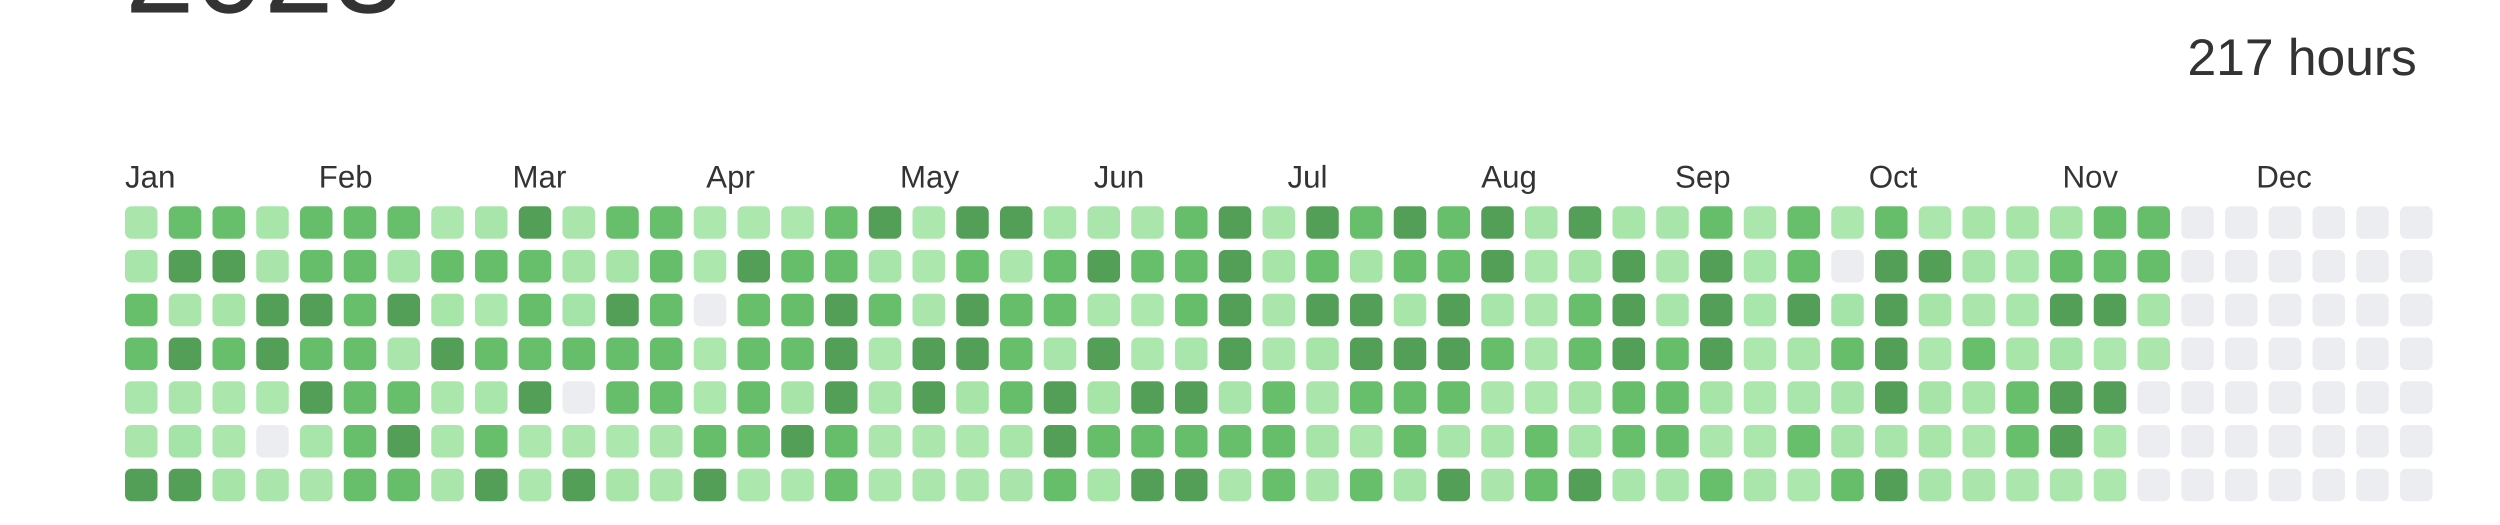
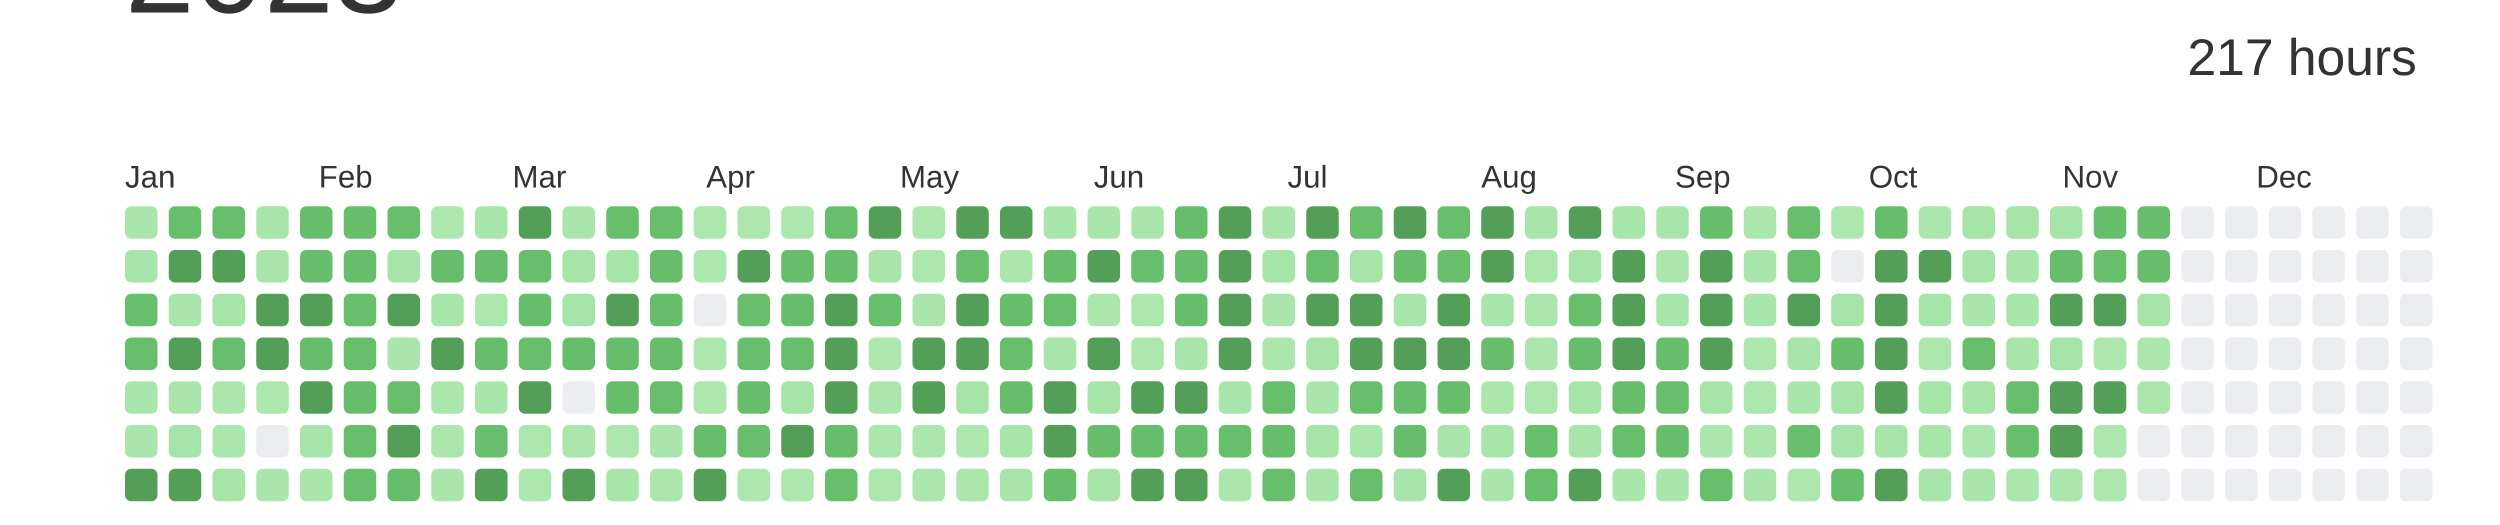
<svg xmlns="http://www.w3.org/2000/svg" baseProfile="full" height="42mm" version="1.1" viewBox="0,0,200,42" width="200mm">
  <defs />
  <rect fill="#ffffff" height="42" width="200" x="0" y="0" />
  <text alignment-baseline="hanging" fill="#333333" style="font-size:10.0px; font-family:Arial;" x="10" y="1">2023</text>
  <text alignment-baseline="hanging" fill="#333333" style="font-size:4.125px; font-family:Arial;" x="175" y="6">217 hours</text>
  <text fill="#333333" style="font-size:2.5px; font-family:Arial" x="10.0" y="15">Jan</text>
  <text fill="#333333" style="font-size:2.5px; font-family:Arial" x="25.5" y="15">Feb</text>
  <text fill="#333333" style="font-size:2.5px; font-family:Arial" x="41.0" y="15">Mar</text>
  <text fill="#333333" style="font-size:2.5px; font-family:Arial" x="56.5" y="15">Apr</text>
  <text fill="#333333" style="font-size:2.5px; font-family:Arial" x="72.0" y="15">May</text>
  <text fill="#333333" style="font-size:2.5px; font-family:Arial" x="87.5" y="15">Jun</text>
  <text fill="#333333" style="font-size:2.5px; font-family:Arial" x="103.0" y="15">Jul</text>
  <text fill="#333333" style="font-size:2.5px; font-family:Arial" x="118.5" y="15">Aug</text>
  <text fill="#333333" style="font-size:2.5px; font-family:Arial" x="134.0" y="15">Sep</text>
  <text fill="#333333" style="font-size:2.5px; font-family:Arial" x="149.5" y="15">Oct</text>
  <text fill="#333333" style="font-size:2.5px; font-family:Arial" x="165.0" y="15">Nov</text>
  <text fill="#333333" style="font-size:2.5px; font-family:Arial" x="180.5" y="15">Dec</text>
  <rect fill="#aae6ac" height="2.6" rx="0.5" ry="0.5" width="2.6" x="10.0" y="16.5" />
  <rect fill="#a8e5aa" height="2.6" rx="0.5" ry="0.5" width="2.6" x="10.0" y="20.0" />
  <rect fill="#67bf6c" height="2.6" rx="0.5" ry="0.5" width="2.6" x="10.0" y="23.5" />
  <rect fill="#67bf6c" height="2.6" rx="0.5" ry="0.5" width="2.6" x="10.0" y="27.0" />
  <rect fill="#a9e6ab" height="2.6" rx="0.5" ry="0.5" width="2.6" x="10.0" y="30.5" />
  <rect fill="#aae6ac" height="2.6" rx="0.5" ry="0.5" width="2.6" x="10.0" y="34.0" />
  <rect fill="#549F57" height="2.6" rx="0.5" ry="0.5" width="2.6" x="10.0" y="37.5" />
  <rect fill="#67bf6c" height="2.6" rx="0.5" ry="0.5" width="2.6" x="13.5" y="16.5" />
  <rect fill="#549F57" height="2.6" rx="0.5" ry="0.5" width="2.6" x="13.5" y="20.0" />
  <rect fill="#aae6ac" height="2.6" rx="0.5" ry="0.5" width="2.6" x="13.5" y="23.5" />
  <rect fill="#549F57" height="2.6" rx="0.5" ry="0.5" width="2.6" x="13.5" y="27.0" />
  <rect fill="#aae6ac" height="2.6" rx="0.5" ry="0.5" width="2.6" x="13.5" y="30.5" />
  <rect fill="#a5e4a8" height="2.6" rx="0.5" ry="0.5" width="2.6" x="13.5" y="34.0" />
  <rect fill="#549F57" height="2.6" rx="0.5" ry="0.5" width="2.6" x="13.5" y="37.5" />
  <rect fill="#67bf6b" height="2.6" rx="0.5" ry="0.5" width="2.6" x="17.0" y="16.5" />
  <rect fill="#549F57" height="2.6" rx="0.5" ry="0.5" width="2.6" x="17.0" y="20.0" />
  <rect fill="#a6e4a8" height="2.6" rx="0.5" ry="0.5" width="2.6" x="17.0" y="23.5" />
  <rect fill="#67bf6c" height="2.6" rx="0.5" ry="0.5" width="2.6" x="17.0" y="27.0" />
  <rect fill="#abe7ad" height="2.6" rx="0.5" ry="0.5" width="2.6" x="17.0" y="30.5" />
  <rect fill="#abe7ad" height="2.6" rx="0.5" ry="0.5" width="2.6" x="17.0" y="34.0" />
  <rect fill="#a6e4a8" height="2.6" rx="0.5" ry="0.5" width="2.6" x="17.0" y="37.5" />
  <rect fill="#a7e5a9" height="2.6" rx="0.5" ry="0.5" width="2.6" x="20.5" y="16.5" />
  <rect fill="#a9e5ab" height="2.6" rx="0.5" ry="0.5" width="2.6" x="20.5" y="20.0" />
  <rect fill="#549F57" height="2.6" rx="0.5" ry="0.5" width="2.6" x="20.5" y="23.5" />
  <rect fill="#549F57" height="2.6" rx="0.5" ry="0.5" width="2.6" x="20.5" y="27.0" />
  <rect fill="#ace7ae" height="2.6" rx="0.5" ry="0.5" width="2.6" x="20.5" y="30.5" />
  <rect fill="#EBEDF0" height="2.6" rx="0.5" ry="0.5" width="2.6" x="20.5" y="34.0" />
  <rect fill="#aae6ac" height="2.6" rx="0.5" ry="0.5" width="2.6" x="20.5" y="37.5" />
  <rect fill="#66be6b" height="2.6" rx="0.5" ry="0.5" width="2.6" x="24.0" y="16.5" />
  <rect fill="#66be6b" height="2.6" rx="0.5" ry="0.5" width="2.6" x="24.0" y="20.0" />
  <rect fill="#549F57" height="2.6" rx="0.5" ry="0.5" width="2.6" x="24.0" y="23.5" />
  <rect fill="#66be6b" height="2.6" rx="0.5" ry="0.5" width="2.6" x="24.0" y="27.0" />
  <rect fill="#549F57" height="2.6" rx="0.5" ry="0.5" width="2.6" x="24.0" y="30.5" />
  <rect fill="#a8e5aa" height="2.6" rx="0.5" ry="0.5" width="2.6" x="24.0" y="34.0" />
  <rect fill="#aae6ac" height="2.6" rx="0.5" ry="0.5" width="2.6" x="24.0" y="37.5" />
  <rect fill="#66be6b" height="2.6" rx="0.5" ry="0.5" width="2.6" x="27.5" y="16.5" />
  <rect fill="#66be6b" height="2.6" rx="0.5" ry="0.5" width="2.6" x="27.5" y="20.0" />
  <rect fill="#67bf6c" height="2.6" rx="0.5" ry="0.5" width="2.6" x="27.5" y="23.5" />
  <rect fill="#67bf6c" height="2.6" rx="0.5" ry="0.5" width="2.6" x="27.5" y="27.0" />
  <rect fill="#66be6b" height="2.6" rx="0.5" ry="0.5" width="2.6" x="27.5" y="30.5" />
  <rect fill="#67bf6c" height="2.6" rx="0.5" ry="0.5" width="2.6" x="27.5" y="34.0" />
  <rect fill="#67bf6c" height="2.6" rx="0.5" ry="0.5" width="2.6" x="27.5" y="37.5" />
  <rect fill="#67bf6c" height="2.6" rx="0.5" ry="0.5" width="2.6" x="31.0" y="16.5" />
  <rect fill="#a8e5aa" height="2.6" rx="0.5" ry="0.5" width="2.6" x="31.0" y="20.0" />
  <rect fill="#549F57" height="2.6" rx="0.5" ry="0.5" width="2.6" x="31.0" y="23.5" />
  <rect fill="#aae6ac" height="2.6" rx="0.5" ry="0.5" width="2.6" x="31.0" y="27.0" />
  <rect fill="#67bf6c" height="2.6" rx="0.5" ry="0.5" width="2.6" x="31.0" y="30.5" />
  <rect fill="#549F57" height="2.6" rx="0.5" ry="0.5" width="2.6" x="31.0" y="34.0" />
  <rect fill="#66be6b" height="2.6" rx="0.5" ry="0.5" width="2.6" x="31.0" y="37.5" />
  <rect fill="#ace7ae" height="2.6" rx="0.5" ry="0.5" width="2.6" x="34.5" y="16.5" />
  <rect fill="#66be6b" height="2.6" rx="0.5" ry="0.5" width="2.6" x="34.5" y="20.0" />
  <rect fill="#a7e5a9" height="2.6" rx="0.5" ry="0.5" width="2.6" x="34.5" y="23.5" />
  <rect fill="#549F57" height="2.6" rx="0.5" ry="0.5" width="2.6" x="34.5" y="27.0" />
  <rect fill="#abe7ad" height="2.6" rx="0.5" ry="0.5" width="2.6" x="34.5" y="30.5" />
  <rect fill="#abe6ad" height="2.6" rx="0.5" ry="0.5" width="2.6" x="34.5" y="34.0" />
  <rect fill="#aae6ac" height="2.6" rx="0.5" ry="0.5" width="2.6" x="34.5" y="37.5" />
  <rect fill="#a8e5aa" height="2.6" rx="0.5" ry="0.5" width="2.6" x="38.0" y="16.5" />
  <rect fill="#66be6b" height="2.6" rx="0.5" ry="0.5" width="2.6" x="38.0" y="20.0" />
  <rect fill="#ace7ae" height="2.6" rx="0.5" ry="0.5" width="2.6" x="38.0" y="23.5" />
  <rect fill="#66be6b" height="2.6" rx="0.5" ry="0.5" width="2.6" x="38.0" y="27.0" />
  <rect fill="#a9e6ab" height="2.6" rx="0.5" ry="0.5" width="2.6" x="38.0" y="30.5" />
  <rect fill="#67bf6c" height="2.6" rx="0.5" ry="0.5" width="2.6" x="38.0" y="34.0" />
  <rect fill="#549F57" height="2.6" rx="0.5" ry="0.5" width="2.6" x="38.0" y="37.5" />
  <rect fill="#549F57" height="2.6" rx="0.5" ry="0.5" width="2.6" x="41.5" y="16.5" />
  <rect fill="#67bf6c" height="2.6" rx="0.5" ry="0.5" width="2.6" x="41.5" y="20.0" />
  <rect fill="#66be6b" height="2.6" rx="0.5" ry="0.5" width="2.6" x="41.5" y="23.5" />
  <rect fill="#67bf6c" height="2.6" rx="0.5" ry="0.5" width="2.6" x="41.5" y="27.0" />
  <rect fill="#549F57" height="2.6" rx="0.5" ry="0.5" width="2.6" x="41.5" y="30.5" />
  <rect fill="#ace7ae" height="2.6" rx="0.5" ry="0.5" width="2.6" x="41.5" y="34.0" />
  <rect fill="#ace7ae" height="2.6" rx="0.5" ry="0.5" width="2.6" x="41.5" y="37.5" />
  <rect fill="#aae6ac" height="2.6" rx="0.5" ry="0.5" width="2.6" x="45.0" y="16.5" />
  <rect fill="#a6e4a8" height="2.6" rx="0.5" ry="0.5" width="2.6" x="45.0" y="20.0" />
  <rect fill="#a5e4a8" height="2.6" rx="0.5" ry="0.5" width="2.6" x="45.0" y="23.5" />
  <rect fill="#66be6b" height="2.6" rx="0.5" ry="0.5" width="2.6" x="45.0" y="27.0" />
  <rect fill="#EBEDF0" height="2.6" rx="0.5" ry="0.5" width="2.6" x="45.0" y="30.5" />
  <rect fill="#abe6ad" height="2.6" rx="0.5" ry="0.5" width="2.6" x="45.0" y="34.0" />
  <rect fill="#549F57" height="2.6" rx="0.5" ry="0.5" width="2.6" x="45.0" y="37.5" />
  <rect fill="#67bf6c" height="2.6" rx="0.5" ry="0.5" width="2.6" x="48.5" y="16.5" />
  <rect fill="#a6e4a8" height="2.6" rx="0.5" ry="0.5" width="2.6" x="48.5" y="20.0" />
  <rect fill="#549F57" height="2.6" rx="0.5" ry="0.5" width="2.6" x="48.5" y="23.5" />
  <rect fill="#66be6b" height="2.6" rx="0.5" ry="0.5" width="2.6" x="48.5" y="27.0" />
  <rect fill="#66be6b" height="2.6" rx="0.5" ry="0.5" width="2.6" x="48.5" y="30.5" />
  <rect fill="#ace7ae" height="2.6" rx="0.5" ry="0.5" width="2.6" x="48.5" y="34.0" />
  <rect fill="#a7e5a9" height="2.6" rx="0.5" ry="0.5" width="2.6" x="48.5" y="37.5" />
  <rect fill="#67bf6b" height="2.6" rx="0.5" ry="0.5" width="2.6" x="52.0" y="16.5" />
  <rect fill="#66be6b" height="2.6" rx="0.5" ry="0.5" width="2.6" x="52.0" y="20.0" />
  <rect fill="#66be6b" height="2.6" rx="0.5" ry="0.5" width="2.6" x="52.0" y="23.5" />
  <rect fill="#66be6b" height="2.6" rx="0.5" ry="0.5" width="2.6" x="52.0" y="27.0" />
  <rect fill="#67bf6c" height="2.6" rx="0.5" ry="0.5" width="2.6" x="52.0" y="30.5" />
  <rect fill="#aae6ac" height="2.6" rx="0.5" ry="0.5" width="2.6" x="52.0" y="34.0" />
  <rect fill="#abe7ad" height="2.6" rx="0.5" ry="0.5" width="2.6" x="52.0" y="37.5" />
  <rect fill="#ace7ae" height="2.6" rx="0.5" ry="0.5" width="2.6" x="55.5" y="16.5" />
  <rect fill="#ace7ae" height="2.6" rx="0.5" ry="0.5" width="2.6" x="55.5" y="20.0" />
  <rect fill="#EBEDF0" height="2.6" rx="0.5" ry="0.5" width="2.6" x="55.5" y="23.5" />
  <rect fill="#ace7ae" height="2.6" rx="0.5" ry="0.5" width="2.6" x="55.5" y="27.0" />
  <rect fill="#ace7ae" height="2.6" rx="0.5" ry="0.5" width="2.6" x="55.5" y="30.5" />
  <rect fill="#66be6b" height="2.6" rx="0.5" ry="0.5" width="2.6" x="55.5" y="34.0" />
  <rect fill="#549F57" height="2.6" rx="0.5" ry="0.5" width="2.6" x="55.5" y="37.5" />
  <rect fill="#ace7ae" height="2.6" rx="0.5" ry="0.5" width="2.6" x="59.0" y="16.5" />
  <rect fill="#549F57" height="2.6" rx="0.5" ry="0.5" width="2.6" x="59.0" y="20.0" />
  <rect fill="#67bf6c" height="2.6" rx="0.5" ry="0.5" width="2.6" x="59.0" y="23.5" />
  <rect fill="#67bf6c" height="2.6" rx="0.5" ry="0.5" width="2.6" x="59.0" y="27.0" />
  <rect fill="#66be6b" height="2.6" rx="0.5" ry="0.5" width="2.6" x="59.0" y="30.5" />
  <rect fill="#67bf6c" height="2.6" rx="0.5" ry="0.5" width="2.6" x="59.0" y="34.0" />
  <rect fill="#ace7ae" height="2.6" rx="0.5" ry="0.5" width="2.6" x="59.0" y="37.5" />
  <rect fill="#ace7ae" height="2.6" rx="0.5" ry="0.5" width="2.6" x="62.5" y="16.5" />
  <rect fill="#66be6b" height="2.6" rx="0.5" ry="0.5" width="2.6" x="62.5" y="20.0" />
  <rect fill="#66be6a" height="2.6" rx="0.5" ry="0.5" width="2.6" x="62.5" y="23.5" />
  <rect fill="#67bf6c" height="2.6" rx="0.5" ry="0.5" width="2.6" x="62.5" y="27.0" />
  <rect fill="#a6e4a8" height="2.6" rx="0.5" ry="0.5" width="2.6" x="62.5" y="30.5" />
  <rect fill="#549F57" height="2.6" rx="0.5" ry="0.5" width="2.6" x="62.5" y="34.0" />
  <rect fill="#ace7ae" height="2.6" rx="0.5" ry="0.5" width="2.6" x="62.5" y="37.5" />
  <rect fill="#67bf6c" height="2.6" rx="0.5" ry="0.5" width="2.6" x="66.0" y="16.5" />
  <rect fill="#66be6b" height="2.6" rx="0.5" ry="0.5" width="2.6" x="66.0" y="20.0" />
  <rect fill="#549F57" height="2.6" rx="0.5" ry="0.5" width="2.6" x="66.0" y="23.5" />
  <rect fill="#549F57" height="2.6" rx="0.5" ry="0.5" width="2.6" x="66.0" y="27.0" />
  <rect fill="#549F57" height="2.6" rx="0.5" ry="0.5" width="2.6" x="66.0" y="30.5" />
  <rect fill="#66be6b" height="2.6" rx="0.5" ry="0.5" width="2.6" x="66.0" y="34.0" />
  <rect fill="#67bf6c" height="2.6" rx="0.5" ry="0.5" width="2.6" x="66.0" y="37.5" />
  <rect fill="#549F57" height="2.6" rx="0.5" ry="0.5" width="2.6" x="69.5" y="16.5" />
  <rect fill="#a8e5aa" height="2.6" rx="0.5" ry="0.5" width="2.6" x="69.5" y="20.0" />
  <rect fill="#67bf6c" height="2.6" rx="0.5" ry="0.5" width="2.6" x="69.5" y="23.5" />
  <rect fill="#ace7ae" height="2.6" rx="0.5" ry="0.5" width="2.6" x="69.5" y="27.0" />
  <rect fill="#abe7ad" height="2.6" rx="0.5" ry="0.5" width="2.6" x="69.5" y="30.5" />
  <rect fill="#abe7ad" height="2.6" rx="0.5" ry="0.5" width="2.6" x="69.5" y="34.0" />
  <rect fill="#ace7ae" height="2.6" rx="0.5" ry="0.5" width="2.6" x="69.5" y="37.5" />
  <rect fill="#ace7ae" height="2.6" rx="0.5" ry="0.5" width="2.6" x="73.0" y="16.5" />
  <rect fill="#ace7ae" height="2.6" rx="0.5" ry="0.5" width="2.6" x="73.0" y="20.0" />
  <rect fill="#aae6ac" height="2.6" rx="0.5" ry="0.5" width="2.6" x="73.0" y="23.5" />
  <rect fill="#549F57" height="2.6" rx="0.5" ry="0.5" width="2.6" x="73.0" y="27.0" />
  <rect fill="#549F57" height="2.6" rx="0.5" ry="0.5" width="2.6" x="73.0" y="30.5" />
  <rect fill="#abe6ad" height="2.6" rx="0.5" ry="0.5" width="2.6" x="73.0" y="34.0" />
  <rect fill="#abe6ad" height="2.6" rx="0.5" ry="0.5" width="2.6" x="73.0" y="37.5" />
  <rect fill="#549F57" height="2.6" rx="0.5" ry="0.5" width="2.6" x="76.5" y="16.5" />
  <rect fill="#67bf6c" height="2.6" rx="0.5" ry="0.5" width="2.6" x="76.5" y="20.0" />
  <rect fill="#549F57" height="2.6" rx="0.5" ry="0.5" width="2.6" x="76.5" y="23.5" />
  <rect fill="#549F57" height="2.6" rx="0.5" ry="0.5" width="2.6" x="76.5" y="27.0" />
  <rect fill="#a6e4a8" height="2.6" rx="0.5" ry="0.5" width="2.6" x="76.5" y="30.5" />
  <rect fill="#ace7ae" height="2.6" rx="0.5" ry="0.5" width="2.6" x="76.5" y="34.0" />
  <rect fill="#abe7ad" height="2.6" rx="0.5" ry="0.5" width="2.6" x="76.5" y="37.5" />
  <rect fill="#549F57" height="2.6" rx="0.5" ry="0.5" width="2.6" x="80.0" y="16.5" />
  <rect fill="#abe6ad" height="2.6" rx="0.5" ry="0.5" width="2.6" x="80.0" y="20.0" />
  <rect fill="#66be6b" height="2.6" rx="0.5" ry="0.5" width="2.6" x="80.0" y="23.5" />
  <rect fill="#67bf6c" height="2.6" rx="0.5" ry="0.5" width="2.6" x="80.0" y="27.0" />
  <rect fill="#66be6b" height="2.6" rx="0.5" ry="0.5" width="2.6" x="80.0" y="30.5" />
  <rect fill="#a7e5a9" height="2.6" rx="0.5" ry="0.5" width="2.6" x="80.0" y="34.0" />
  <rect fill="#a9e5ab" height="2.6" rx="0.5" ry="0.5" width="2.6" x="80.0" y="37.5" />
  <rect fill="#a9e6ac" height="2.6" rx="0.5" ry="0.5" width="2.6" x="83.5" y="16.5" />
  <rect fill="#66be6b" height="2.6" rx="0.5" ry="0.5" width="2.6" x="83.5" y="20.0" />
  <rect fill="#67bf6c" height="2.6" rx="0.5" ry="0.5" width="2.6" x="83.5" y="23.5" />
  <rect fill="#a8e5aa" height="2.6" rx="0.5" ry="0.5" width="2.6" x="83.5" y="27.0" />
  <rect fill="#549F57" height="2.6" rx="0.5" ry="0.5" width="2.6" x="83.5" y="30.5" />
  <rect fill="#549F57" height="2.6" rx="0.5" ry="0.5" width="2.6" x="83.5" y="34.0" />
  <rect fill="#66be6b" height="2.6" rx="0.5" ry="0.5" width="2.6" x="83.5" y="37.5" />
  <rect fill="#aae6ac" height="2.6" rx="0.5" ry="0.5" width="2.6" x="87.0" y="16.5" />
  <rect fill="#549F57" height="2.6" rx="0.5" ry="0.5" width="2.6" x="87.0" y="20.0" />
  <rect fill="#abe7ad" height="2.6" rx="0.5" ry="0.5" width="2.6" x="87.0" y="23.5" />
  <rect fill="#549F57" height="2.6" rx="0.5" ry="0.5" width="2.6" x="87.0" y="27.0" />
  <rect fill="#a6e4a8" height="2.6" rx="0.5" ry="0.5" width="2.6" x="87.0" y="30.5" />
  <rect fill="#66be6b" height="2.6" rx="0.5" ry="0.5" width="2.6" x="87.0" y="34.0" />
  <rect fill="#a7e5a9" height="2.6" rx="0.5" ry="0.5" width="2.6" x="87.0" y="37.5" />
  <rect fill="#aae6ac" height="2.6" rx="0.5" ry="0.5" width="2.6" x="90.5" y="16.5" />
  <rect fill="#67bf6c" height="2.6" rx="0.5" ry="0.5" width="2.6" x="90.5" y="20.0" />
  <rect fill="#ace7ae" height="2.6" rx="0.5" ry="0.5" width="2.6" x="90.5" y="23.5" />
  <rect fill="#ace7ae" height="2.6" rx="0.5" ry="0.5" width="2.6" x="90.5" y="27.0" />
  <rect fill="#549F57" height="2.6" rx="0.5" ry="0.5" width="2.6" x="90.5" y="30.5" />
  <rect fill="#66be6b" height="2.6" rx="0.5" ry="0.5" width="2.6" x="90.5" y="34.0" />
  <rect fill="#549F57" height="2.6" rx="0.5" ry="0.5" width="2.6" x="90.5" y="37.5" />
  <rect fill="#66be6b" height="2.6" rx="0.5" ry="0.5" width="2.6" x="94.0" y="16.5" />
  <rect fill="#66be6b" height="2.6" rx="0.5" ry="0.5" width="2.6" x="94.0" y="20.0" />
  <rect fill="#66be6b" height="2.6" rx="0.5" ry="0.5" width="2.6" x="94.0" y="23.5" />
  <rect fill="#a9e6ab" height="2.6" rx="0.5" ry="0.5" width="2.6" x="94.0" y="27.0" />
  <rect fill="#549F57" height="2.6" rx="0.5" ry="0.5" width="2.6" x="94.0" y="30.5" />
  <rect fill="#66be6b" height="2.6" rx="0.5" ry="0.5" width="2.6" x="94.0" y="34.0" />
  <rect fill="#549F57" height="2.6" rx="0.5" ry="0.5" width="2.6" x="94.0" y="37.5" />
  <rect fill="#549F57" height="2.6" rx="0.5" ry="0.5" width="2.6" x="97.5" y="16.5" />
  <rect fill="#549F57" height="2.6" rx="0.5" ry="0.5" width="2.6" x="97.5" y="20.0" />
  <rect fill="#549F57" height="2.6" rx="0.5" ry="0.5" width="2.6" x="97.5" y="23.5" />
  <rect fill="#549F57" height="2.6" rx="0.5" ry="0.5" width="2.6" x="97.5" y="27.0" />
  <rect fill="#a8e5aa" height="2.6" rx="0.5" ry="0.5" width="2.6" x="97.5" y="30.5" />
  <rect fill="#67bf6c" height="2.6" rx="0.5" ry="0.5" width="2.6" x="97.5" y="34.0" />
  <rect fill="#abe6ad" height="2.6" rx="0.5" ry="0.5" width="2.6" x="97.5" y="37.5" />
  <rect fill="#aae6ac" height="2.6" rx="0.5" ry="0.5" width="2.6" x="101.0" y="16.5" />
  <rect fill="#a6e4a8" height="2.6" rx="0.5" ry="0.5" width="2.6" x="101.0" y="20.0" />
  <rect fill="#aae6ac" height="2.6" rx="0.5" ry="0.5" width="2.6" x="101.0" y="23.5" />
  <rect fill="#abe7ad" height="2.6" rx="0.5" ry="0.5" width="2.6" x="101.0" y="27.0" />
  <rect fill="#67bf6b" height="2.6" rx="0.5" ry="0.5" width="2.6" x="101.0" y="30.5" />
  <rect fill="#66be6a" height="2.6" rx="0.5" ry="0.5" width="2.6" x="101.0" y="34.0" />
  <rect fill="#67bf6c" height="2.6" rx="0.5" ry="0.5" width="2.6" x="101.0" y="37.5" />
  <rect fill="#549F57" height="2.6" rx="0.5" ry="0.5" width="2.6" x="104.5" y="16.5" />
  <rect fill="#67bf6c" height="2.6" rx="0.5" ry="0.5" width="2.6" x="104.5" y="20.0" />
  <rect fill="#549F57" height="2.6" rx="0.5" ry="0.5" width="2.6" x="104.5" y="23.5" />
  <rect fill="#a6e4a8" height="2.6" rx="0.5" ry="0.5" width="2.6" x="104.5" y="27.0" />
  <rect fill="#aae6ac" height="2.6" rx="0.5" ry="0.5" width="2.6" x="104.5" y="30.5" />
  <rect fill="#a6e4a8" height="2.6" rx="0.5" ry="0.5" width="2.6" x="104.5" y="34.0" />
  <rect fill="#aae6ac" height="2.6" rx="0.5" ry="0.5" width="2.6" x="104.5" y="37.5" />
  <rect fill="#67bf6c" height="2.6" rx="0.5" ry="0.5" width="2.6" x="108.0" y="16.5" />
  <rect fill="#a6e4a8" height="2.6" rx="0.5" ry="0.5" width="2.6" x="108.0" y="20.0" />
  <rect fill="#549F57" height="2.6" rx="0.5" ry="0.5" width="2.6" x="108.0" y="23.5" />
  <rect fill="#549F57" height="2.6" rx="0.5" ry="0.5" width="2.6" x="108.0" y="27.0" />
  <rect fill="#67bf6c" height="2.6" rx="0.5" ry="0.5" width="2.6" x="108.0" y="30.5" />
  <rect fill="#abe6ad" height="2.6" rx="0.5" ry="0.5" width="2.6" x="108.0" y="34.0" />
  <rect fill="#67bf6c" height="2.6" rx="0.5" ry="0.5" width="2.6" x="108.0" y="37.5" />
  <rect fill="#549F57" height="2.6" rx="0.5" ry="0.5" width="2.6" x="111.5" y="16.5" />
  <rect fill="#66be6b" height="2.6" rx="0.5" ry="0.5" width="2.6" x="111.5" y="20.0" />
  <rect fill="#a7e5a9" height="2.6" rx="0.5" ry="0.5" width="2.6" x="111.5" y="23.5" />
  <rect fill="#549F57" height="2.6" rx="0.5" ry="0.5" width="2.6" x="111.5" y="27.0" />
  <rect fill="#66be6b" height="2.6" rx="0.5" ry="0.5" width="2.6" x="111.5" y="30.5" />
  <rect fill="#66be6b" height="2.6" rx="0.5" ry="0.5" width="2.6" x="111.5" y="34.0" />
  <rect fill="#a8e5aa" height="2.6" rx="0.5" ry="0.5" width="2.6" x="111.5" y="37.5" />
  <rect fill="#67bf6c" height="2.6" rx="0.5" ry="0.5" width="2.6" x="115.0" y="16.5" />
  <rect fill="#67bf6c" height="2.6" rx="0.5" ry="0.5" width="2.6" x="115.0" y="20.0" />
  <rect fill="#549F57" height="2.6" rx="0.5" ry="0.5" width="2.6" x="115.0" y="23.5" />
  <rect fill="#549F57" height="2.6" rx="0.5" ry="0.5" width="2.6" x="115.0" y="27.0" />
  <rect fill="#66be6a" height="2.6" rx="0.5" ry="0.5" width="2.6" x="115.0" y="30.5" />
  <rect fill="#a7e5aa" height="2.6" rx="0.5" ry="0.5" width="2.6" x="115.0" y="34.0" />
  <rect fill="#549F57" height="2.6" rx="0.5" ry="0.5" width="2.6" x="115.0" y="37.5" />
  <rect fill="#549F57" height="2.6" rx="0.5" ry="0.5" width="2.6" x="118.5" y="16.5" />
  <rect fill="#549F57" height="2.6" rx="0.5" ry="0.5" width="2.6" x="118.5" y="20.0" />
  <rect fill="#a8e5aa" height="2.6" rx="0.5" ry="0.5" width="2.6" x="118.5" y="23.5" />
  <rect fill="#66be6b" height="2.6" rx="0.5" ry="0.5" width="2.6" x="118.5" y="27.0" />
  <rect fill="#abe7ad" height="2.6" rx="0.5" ry="0.5" width="2.6" x="118.5" y="30.5" />
  <rect fill="#a7e5a9" height="2.6" rx="0.5" ry="0.5" width="2.6" x="118.5" y="34.0" />
  <rect fill="#aae6ac" height="2.6" rx="0.5" ry="0.5" width="2.6" x="118.5" y="37.5" />
  <rect fill="#a8e5aa" height="2.6" rx="0.5" ry="0.5" width="2.6" x="122.0" y="16.5" />
  <rect fill="#ace7ae" height="2.6" rx="0.5" ry="0.5" width="2.6" x="122.0" y="20.0" />
  <rect fill="#abe7ad" height="2.6" rx="0.5" ry="0.5" width="2.6" x="122.0" y="23.5" />
  <rect fill="#abe7ad" height="2.6" rx="0.5" ry="0.5" width="2.6" x="122.0" y="27.0" />
  <rect fill="#ace7ae" height="2.6" rx="0.5" ry="0.5" width="2.6" x="122.0" y="30.5" />
  <rect fill="#67bf6b" height="2.6" rx="0.5" ry="0.5" width="2.6" x="122.0" y="34.0" />
  <rect fill="#67bf6c" height="2.6" rx="0.5" ry="0.5" width="2.6" x="122.0" y="37.5" />
  <rect fill="#549F57" height="2.6" rx="0.5" ry="0.5" width="2.6" x="125.5" y="16.5" />
  <rect fill="#a6e4a8" height="2.6" rx="0.5" ry="0.5" width="2.6" x="125.5" y="20.0" />
  <rect fill="#67bf6b" height="2.6" rx="0.5" ry="0.5" width="2.6" x="125.5" y="23.5" />
  <rect fill="#66be6b" height="2.6" rx="0.5" ry="0.5" width="2.6" x="125.5" y="27.0" />
  <rect fill="#a6e4a8" height="2.6" rx="0.5" ry="0.5" width="2.6" x="125.5" y="30.5" />
  <rect fill="#a8e5aa" height="2.6" rx="0.5" ry="0.5" width="2.6" x="125.5" y="34.0" />
  <rect fill="#549F57" height="2.6" rx="0.5" ry="0.5" width="2.6" x="125.5" y="37.5" />
  <rect fill="#a7e5a9" height="2.6" rx="0.5" ry="0.5" width="2.6" x="129.0" y="16.5" />
  <rect fill="#549F57" height="2.6" rx="0.5" ry="0.5" width="2.6" x="129.0" y="20.0" />
  <rect fill="#549F57" height="2.6" rx="0.5" ry="0.5" width="2.6" x="129.0" y="23.5" />
  <rect fill="#549F57" height="2.6" rx="0.5" ry="0.5" width="2.6" x="129.0" y="27.0" />
  <rect fill="#66be6b" height="2.6" rx="0.5" ry="0.5" width="2.6" x="129.0" y="30.5" />
  <rect fill="#67bf6c" height="2.6" rx="0.5" ry="0.5" width="2.6" x="129.0" y="34.0" />
  <rect fill="#a9e6ab" height="2.6" rx="0.5" ry="0.5" width="2.6" x="129.0" y="37.5" />
  <rect fill="#a8e5aa" height="2.6" rx="0.5" ry="0.5" width="2.6" x="132.5" y="16.5" />
  <rect fill="#abe7ad" height="2.6" rx="0.5" ry="0.5" width="2.6" x="132.5" y="20.0" />
  <rect fill="#a8e5ab" height="2.6" rx="0.5" ry="0.5" width="2.6" x="132.5" y="23.5" />
  <rect fill="#66be6b" height="2.6" rx="0.5" ry="0.5" width="2.6" x="132.5" y="27.0" />
  <rect fill="#67be6b" height="2.6" rx="0.5" ry="0.5" width="2.6" x="132.5" y="30.5" />
  <rect fill="#66be6b" height="2.6" rx="0.5" ry="0.5" width="2.6" x="132.5" y="34.0" />
  <rect fill="#a9e6ab" height="2.6" rx="0.5" ry="0.5" width="2.6" x="132.5" y="37.5" />
  <rect fill="#66be6b" height="2.6" rx="0.5" ry="0.5" width="2.6" x="136.0" y="16.5" />
  <rect fill="#549F57" height="2.6" rx="0.5" ry="0.5" width="2.6" x="136.0" y="20.0" />
  <rect fill="#549F57" height="2.6" rx="0.5" ry="0.5" width="2.6" x="136.0" y="23.5" />
  <rect fill="#549F57" height="2.6" rx="0.5" ry="0.5" width="2.6" x="136.0" y="27.0" />
  <rect fill="#a6e4a8" height="2.6" rx="0.5" ry="0.5" width="2.6" x="136.0" y="30.5" />
  <rect fill="#abe6ad" height="2.6" rx="0.5" ry="0.5" width="2.6" x="136.0" y="34.0" />
  <rect fill="#67bf6c" height="2.6" rx="0.5" ry="0.5" width="2.6" x="136.0" y="37.5" />
  <rect fill="#abe7ad" height="2.6" rx="0.5" ry="0.5" width="2.6" x="139.5" y="16.5" />
  <rect fill="#a9e6ab" height="2.6" rx="0.5" ry="0.5" width="2.6" x="139.5" y="20.0" />
  <rect fill="#a9e6ab" height="2.6" rx="0.5" ry="0.5" width="2.6" x="139.5" y="23.5" />
  <rect fill="#ace7ae" height="2.6" rx="0.5" ry="0.5" width="2.6" x="139.5" y="27.0" />
  <rect fill="#ace7ae" height="2.6" rx="0.5" ry="0.5" width="2.6" x="139.5" y="30.5" />
  <rect fill="#abe7ad" height="2.6" rx="0.5" ry="0.5" width="2.6" x="139.5" y="34.0" />
  <rect fill="#aae6ac" height="2.6" rx="0.5" ry="0.5" width="2.6" x="139.5" y="37.5" />
  <rect fill="#67bf6b" height="2.6" rx="0.5" ry="0.5" width="2.6" x="143.0" y="16.5" />
  <rect fill="#67bf6c" height="2.6" rx="0.5" ry="0.5" width="2.6" x="143.0" y="20.0" />
  <rect fill="#549F57" height="2.6" rx="0.5" ry="0.5" width="2.6" x="143.0" y="23.5" />
  <rect fill="#a7e5a9" height="2.6" rx="0.5" ry="0.5" width="2.6" x="143.0" y="27.0" />
  <rect fill="#a9e6ab" height="2.6" rx="0.5" ry="0.5" width="2.6" x="143.0" y="30.5" />
  <rect fill="#67bf6c" height="2.6" rx="0.5" ry="0.5" width="2.6" x="143.0" y="34.0" />
  <rect fill="#ace7ae" height="2.6" rx="0.5" ry="0.5" width="2.6" x="143.0" y="37.5" />
  <rect fill="#ace7ae" height="2.6" rx="0.5" ry="0.5" width="2.6" x="146.5" y="16.5" />
  <rect fill="#EBEDF0" height="2.6" rx="0.5" ry="0.5" width="2.6" x="146.5" y="20.0" />
  <rect fill="#a5e4a8" height="2.6" rx="0.5" ry="0.5" width="2.6" x="146.5" y="23.5" />
  <rect fill="#66be6b" height="2.6" rx="0.5" ry="0.5" width="2.6" x="146.5" y="27.0" />
  <rect fill="#a6e4a9" height="2.6" rx="0.5" ry="0.5" width="2.6" x="146.5" y="30.5" />
  <rect fill="#a6e4a9" height="2.6" rx="0.5" ry="0.5" width="2.6" x="146.5" y="34.0" />
  <rect fill="#66be6a" height="2.6" rx="0.5" ry="0.5" width="2.6" x="146.5" y="37.5" />
  <rect fill="#66be6a" height="2.6" rx="0.5" ry="0.5" width="2.6" x="150.0" y="16.5" />
  <rect fill="#549F57" height="2.6" rx="0.5" ry="0.5" width="2.6" x="150.0" y="20.0" />
  <rect fill="#549F57" height="2.6" rx="0.5" ry="0.5" width="2.6" x="150.0" y="23.5" />
  <rect fill="#549F57" height="2.6" rx="0.5" ry="0.5" width="2.6" x="150.0" y="27.0" />
  <rect fill="#549F57" height="2.6" rx="0.5" ry="0.5" width="2.6" x="150.0" y="30.5" />
  <rect fill="#a8e5aa" height="2.6" rx="0.5" ry="0.5" width="2.6" x="150.0" y="34.0" />
  <rect fill="#549F57" height="2.6" rx="0.5" ry="0.5" width="2.6" x="150.0" y="37.5" />
  <rect fill="#abe7ad" height="2.6" rx="0.5" ry="0.5" width="2.6" x="153.5" y="16.5" />
  <rect fill="#549F57" height="2.6" rx="0.5" ry="0.5" width="2.6" x="153.5" y="20.0" />
  <rect fill="#a6e4a8" height="2.6" rx="0.5" ry="0.5" width="2.6" x="153.5" y="23.5" />
  <rect fill="#ace7ae" height="2.6" rx="0.5" ry="0.5" width="2.6" x="153.5" y="27.0" />
  <rect fill="#a6e4a8" height="2.6" rx="0.5" ry="0.5" width="2.6" x="153.5" y="30.5" />
  <rect fill="#a7e5a9" height="2.6" rx="0.5" ry="0.5" width="2.6" x="153.5" y="34.0" />
  <rect fill="#a8e5aa" height="2.6" rx="0.5" ry="0.5" width="2.6" x="153.5" y="37.5" />
  <rect fill="#a6e4a8" height="2.6" rx="0.5" ry="0.5" width="2.6" x="157.0" y="16.5" />
  <rect fill="#a6e4a9" height="2.6" rx="0.5" ry="0.5" width="2.6" x="157.0" y="20.0" />
  <rect fill="#aae6ac" height="2.6" rx="0.5" ry="0.5" width="2.6" x="157.0" y="23.5" />
  <rect fill="#67bf6c" height="2.6" rx="0.5" ry="0.5" width="2.6" x="157.0" y="27.0" />
  <rect fill="#a7e5a9" height="2.6" rx="0.5" ry="0.5" width="2.6" x="157.0" y="30.5" />
  <rect fill="#abe7ad" height="2.6" rx="0.5" ry="0.5" width="2.6" x="157.0" y="34.0" />
  <rect fill="#aae6ac" height="2.6" rx="0.5" ry="0.5" width="2.6" x="157.0" y="37.5" />
  <rect fill="#a6e4a8" height="2.6" rx="0.5" ry="0.5" width="2.6" x="160.5" y="16.5" />
  <rect fill="#a9e6ab" height="2.6" rx="0.5" ry="0.5" width="2.6" x="160.5" y="20.0" />
  <rect fill="#a9e6ac" height="2.6" rx="0.5" ry="0.5" width="2.6" x="160.5" y="23.5" />
  <rect fill="#a7e5a9" height="2.6" rx="0.5" ry="0.5" width="2.6" x="160.5" y="27.0" />
  <rect fill="#67bf6b" height="2.6" rx="0.5" ry="0.5" width="2.6" x="160.5" y="30.5" />
  <rect fill="#67bf6c" height="2.6" rx="0.5" ry="0.5" width="2.6" x="160.5" y="34.0" />
  <rect fill="#abe7ad" height="2.6" rx="0.5" ry="0.5" width="2.6" x="160.5" y="37.5" />
  <rect fill="#a6e4a8" height="2.6" rx="0.5" ry="0.5" width="2.6" x="164.0" y="16.5" />
  <rect fill="#66be6a" height="2.6" rx="0.5" ry="0.5" width="2.6" x="164.0" y="20.0" />
  <rect fill="#549F57" height="2.6" rx="0.5" ry="0.5" width="2.6" x="164.0" y="23.5" />
  <rect fill="#a5e4a7" height="2.6" rx="0.5" ry="0.5" width="2.6" x="164.0" y="27.0" />
  <rect fill="#549F57" height="2.6" rx="0.5" ry="0.5" width="2.6" x="164.0" y="30.5" />
  <rect fill="#549F57" height="2.6" rx="0.5" ry="0.5" width="2.6" x="164.0" y="34.0" />
  <rect fill="#abe7ad" height="2.6" rx="0.5" ry="0.5" width="2.6" x="164.0" y="37.5" />
  <rect fill="#66be6b" height="2.6" rx="0.5" ry="0.5" width="2.6" x="167.5" y="16.5" />
  <rect fill="#67bf6c" height="2.6" rx="0.5" ry="0.5" width="2.6" x="167.5" y="20.0" />
  <rect fill="#549F57" height="2.6" rx="0.5" ry="0.5" width="2.6" x="167.5" y="23.5" />
  <rect fill="#ace7ae" height="2.6" rx="0.5" ry="0.5" width="2.6" x="167.5" y="27.0" />
  <rect fill="#549F57" height="2.6" rx="0.5" ry="0.5" width="2.6" x="167.5" y="30.5" />
  <rect fill="#ace7ae" height="2.6" rx="0.5" ry="0.5" width="2.6" x="167.5" y="34.0" />
  <rect fill="#ace7ae" height="2.6" rx="0.5" ry="0.5" width="2.6" x="167.5" y="37.5" />
  <rect fill="#66be6b" height="2.6" rx="0.5" ry="0.5" width="2.6" x="171.0" y="16.5" />
  <rect fill="#66be6b" height="2.6" rx="0.5" ry="0.5" width="2.6" x="171.0" y="20.0" />
  <rect fill="#a6e4a8" height="2.6" rx="0.5" ry="0.5" width="2.6" x="171.0" y="23.5" />
  <rect fill="#abe7ad" height="2.6" rx="0.5" ry="0.5" width="2.6" x="171.0" y="27.0" />
-   <rect fill="#EBEDF0" height="2.6" rx="0.5" ry="0.5" width="2.6" x="171.0" y="30.5" />
+   <rect fill="#abe7ad" height="2.6" rx="0.5" ry="0.5" width="2.6" x="171.0" y="30.5" />
  <rect fill="#EBEDF0" height="2.6" rx="0.5" ry="0.5" width="2.6" x="171.0" y="34.0" />
  <rect fill="#EBEDF0" height="2.6" rx="0.5" ry="0.5" width="2.6" x="171.0" y="37.5" />
  <rect fill="#EBEDF0" height="2.6" rx="0.5" ry="0.5" width="2.6" x="174.5" y="16.5" />
  <rect fill="#EBEDF0" height="2.6" rx="0.5" ry="0.5" width="2.6" x="174.5" y="20.0" />
  <rect fill="#EBEDF0" height="2.6" rx="0.5" ry="0.5" width="2.6" x="174.5" y="23.5" />
  <rect fill="#EBEDF0" height="2.6" rx="0.5" ry="0.5" width="2.6" x="174.5" y="27.0" />
  <rect fill="#EBEDF0" height="2.6" rx="0.5" ry="0.5" width="2.6" x="174.5" y="30.5" />
  <rect fill="#EBEDF0" height="2.6" rx="0.5" ry="0.5" width="2.6" x="174.5" y="34.0" />
  <rect fill="#EBEDF0" height="2.6" rx="0.5" ry="0.5" width="2.6" x="174.5" y="37.5" />
  <rect fill="#EBEDF0" height="2.6" rx="0.5" ry="0.5" width="2.6" x="178.0" y="16.5" />
  <rect fill="#EBEDF0" height="2.6" rx="0.5" ry="0.5" width="2.6" x="178.0" y="20.0" />
  <rect fill="#EBEDF0" height="2.6" rx="0.5" ry="0.5" width="2.6" x="178.0" y="23.5" />
  <rect fill="#EBEDF0" height="2.6" rx="0.5" ry="0.5" width="2.6" x="178.0" y="27.0" />
  <rect fill="#EBEDF0" height="2.6" rx="0.5" ry="0.5" width="2.6" x="178.0" y="30.5" />
  <rect fill="#EBEDF0" height="2.6" rx="0.5" ry="0.5" width="2.6" x="178.0" y="34.0" />
  <rect fill="#EBEDF0" height="2.6" rx="0.5" ry="0.5" width="2.6" x="178.0" y="37.5" />
  <rect fill="#EBEDF0" height="2.6" rx="0.5" ry="0.5" width="2.6" x="181.5" y="16.5" />
  <rect fill="#EBEDF0" height="2.6" rx="0.5" ry="0.5" width="2.6" x="181.5" y="20.0" />
  <rect fill="#EBEDF0" height="2.6" rx="0.5" ry="0.5" width="2.6" x="181.5" y="23.5" />
  <rect fill="#EBEDF0" height="2.6" rx="0.5" ry="0.5" width="2.6" x="181.5" y="27.0" />
  <rect fill="#EBEDF0" height="2.6" rx="0.5" ry="0.5" width="2.6" x="181.5" y="30.5" />
  <rect fill="#EBEDF0" height="2.6" rx="0.5" ry="0.5" width="2.6" x="181.5" y="34.0" />
  <rect fill="#EBEDF0" height="2.6" rx="0.5" ry="0.5" width="2.6" x="181.5" y="37.5" />
  <rect fill="#EBEDF0" height="2.6" rx="0.5" ry="0.5" width="2.6" x="185.0" y="16.5" />
  <rect fill="#EBEDF0" height="2.6" rx="0.5" ry="0.5" width="2.6" x="185.0" y="20.0" />
  <rect fill="#EBEDF0" height="2.6" rx="0.5" ry="0.5" width="2.6" x="185.0" y="23.5" />
  <rect fill="#EBEDF0" height="2.6" rx="0.5" ry="0.5" width="2.6" x="185.0" y="27.0" />
  <rect fill="#EBEDF0" height="2.6" rx="0.5" ry="0.5" width="2.6" x="185.0" y="30.5" />
  <rect fill="#EBEDF0" height="2.6" rx="0.5" ry="0.5" width="2.6" x="185.0" y="34.0" />
  <rect fill="#EBEDF0" height="2.6" rx="0.5" ry="0.5" width="2.6" x="185.0" y="37.5" />
  <rect fill="#EBEDF0" height="2.6" rx="0.5" ry="0.5" width="2.6" x="188.5" y="16.5" />
  <rect fill="#EBEDF0" height="2.6" rx="0.5" ry="0.5" width="2.6" x="188.5" y="20.0" />
  <rect fill="#EBEDF0" height="2.6" rx="0.5" ry="0.5" width="2.6" x="188.5" y="23.5" />
  <rect fill="#EBEDF0" height="2.6" rx="0.5" ry="0.5" width="2.6" x="188.5" y="27.0" />
  <rect fill="#EBEDF0" height="2.6" rx="0.5" ry="0.5" width="2.6" x="188.5" y="30.5" />
  <rect fill="#EBEDF0" height="2.6" rx="0.5" ry="0.5" width="2.6" x="188.5" y="34.0" />
  <rect fill="#EBEDF0" height="2.6" rx="0.5" ry="0.5" width="2.6" x="188.5" y="37.5" />
  <rect fill="#EBEDF0" height="2.6" rx="0.5" ry="0.5" width="2.6" x="192.0" y="16.5" />
  <rect fill="#EBEDF0" height="2.6" rx="0.5" ry="0.5" width="2.6" x="192.0" y="20.0" />
  <rect fill="#EBEDF0" height="2.6" rx="0.5" ry="0.5" width="2.6" x="192.0" y="23.5" />
  <rect fill="#EBEDF0" height="2.6" rx="0.5" ry="0.5" width="2.6" x="192.0" y="27.0" />
  <rect fill="#EBEDF0" height="2.6" rx="0.5" ry="0.5" width="2.6" x="192.0" y="30.5" />
  <rect fill="#EBEDF0" height="2.6" rx="0.5" ry="0.5" width="2.6" x="192.0" y="34.0" />
  <rect fill="#EBEDF0" height="2.6" rx="0.5" ry="0.5" width="2.6" x="192.0" y="37.5" />
</svg>
